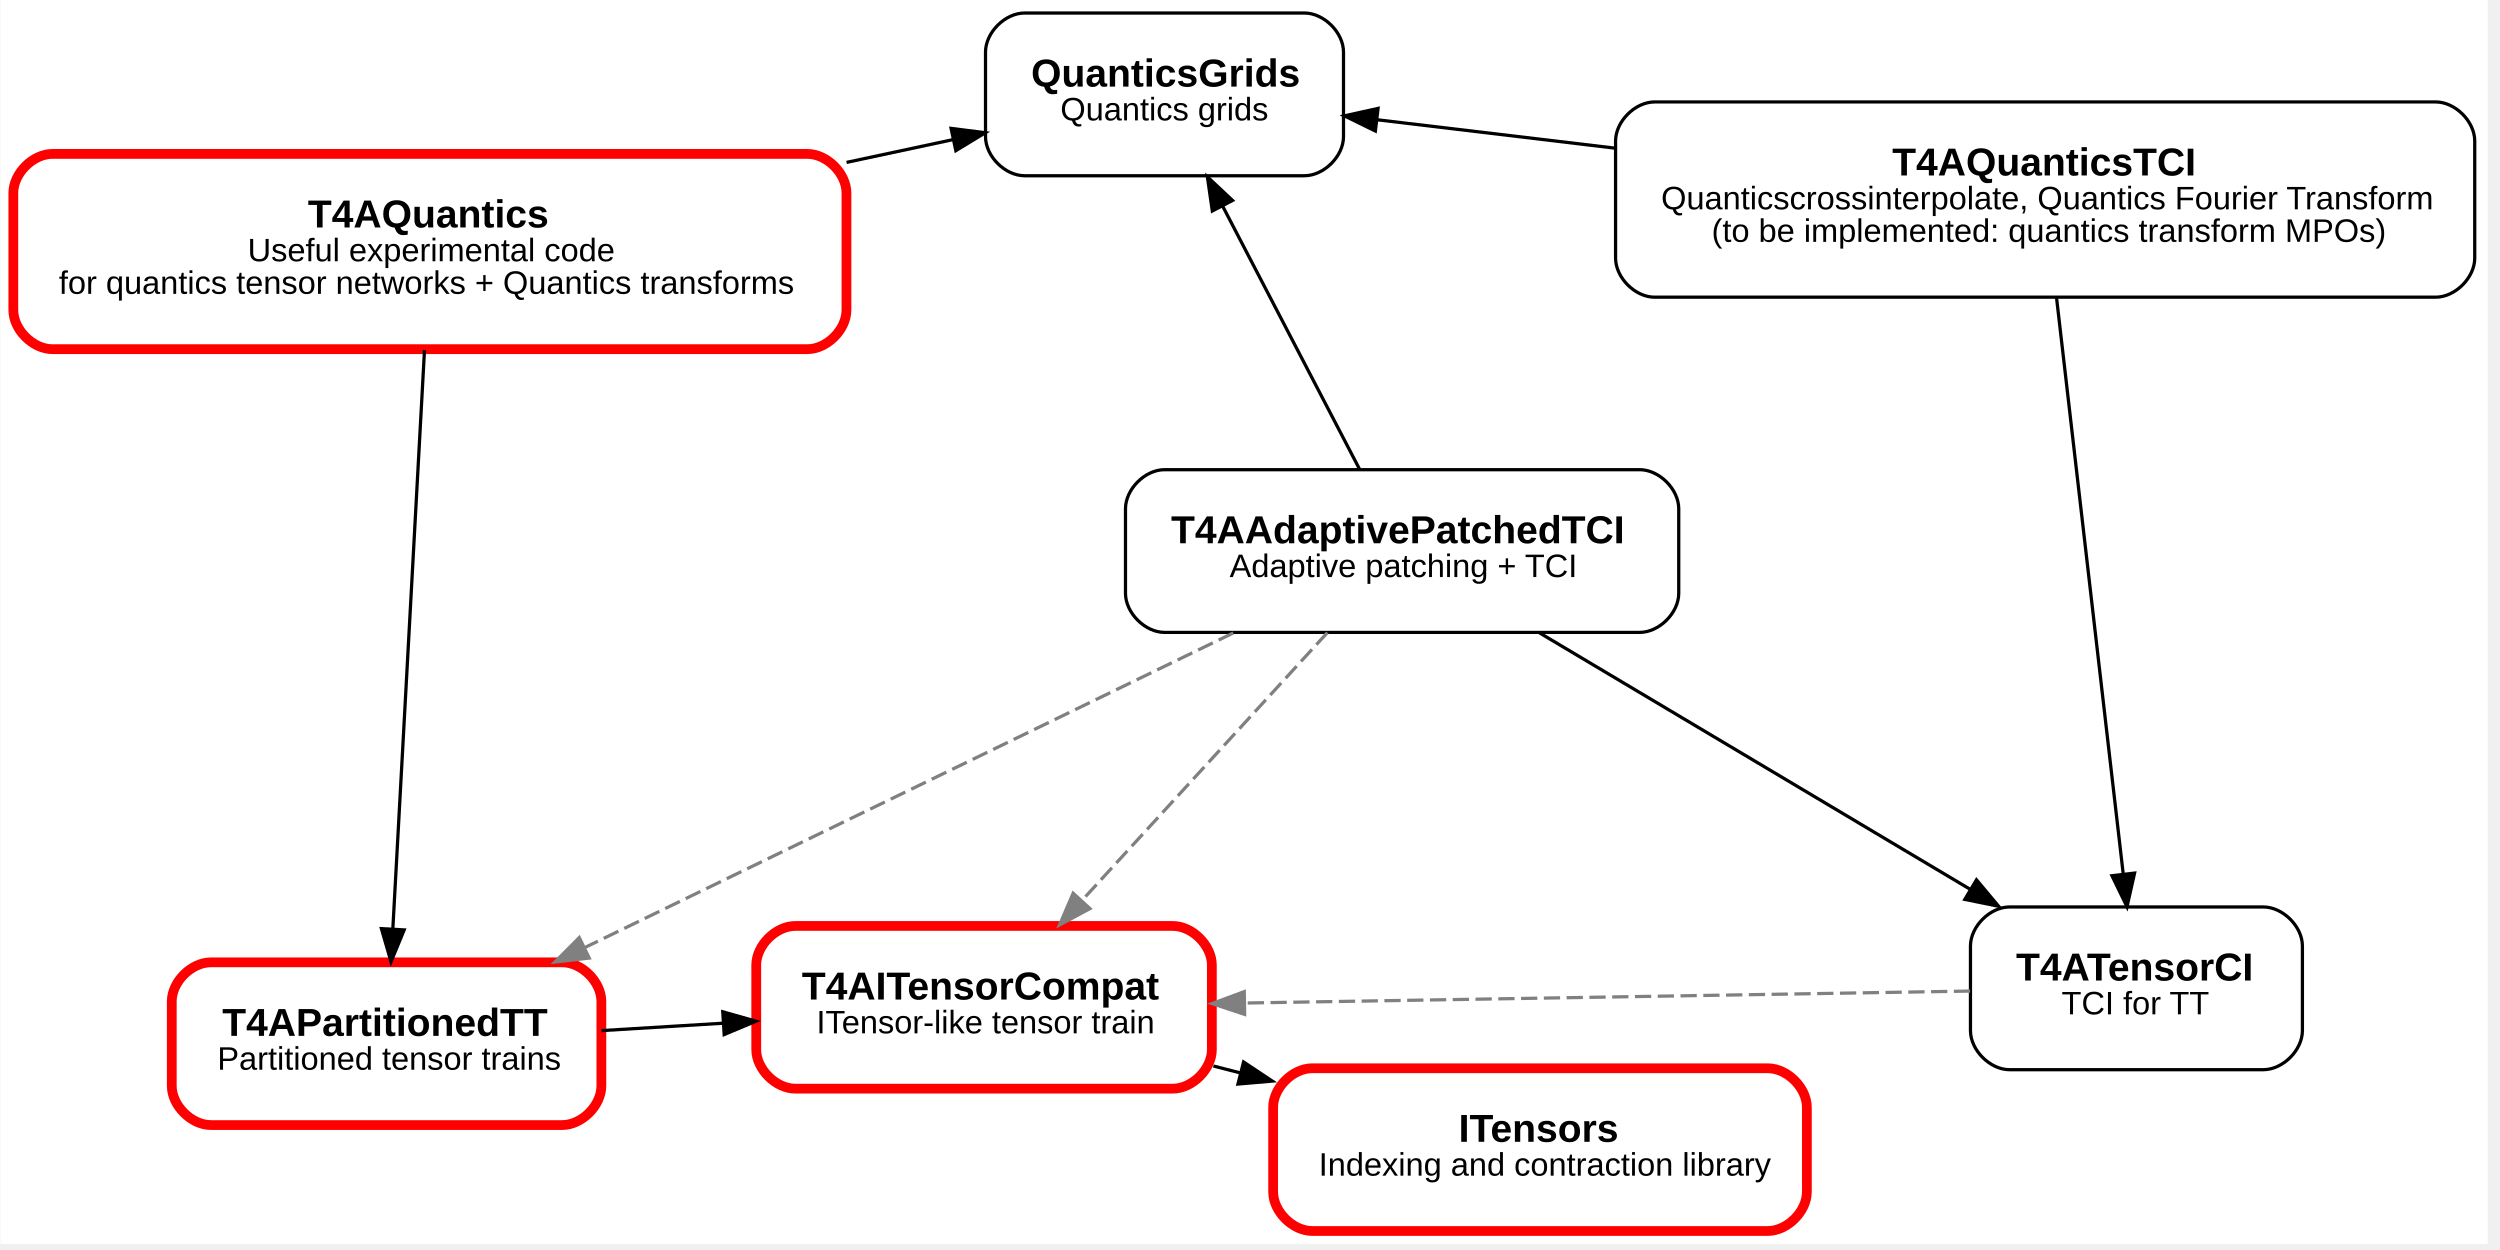
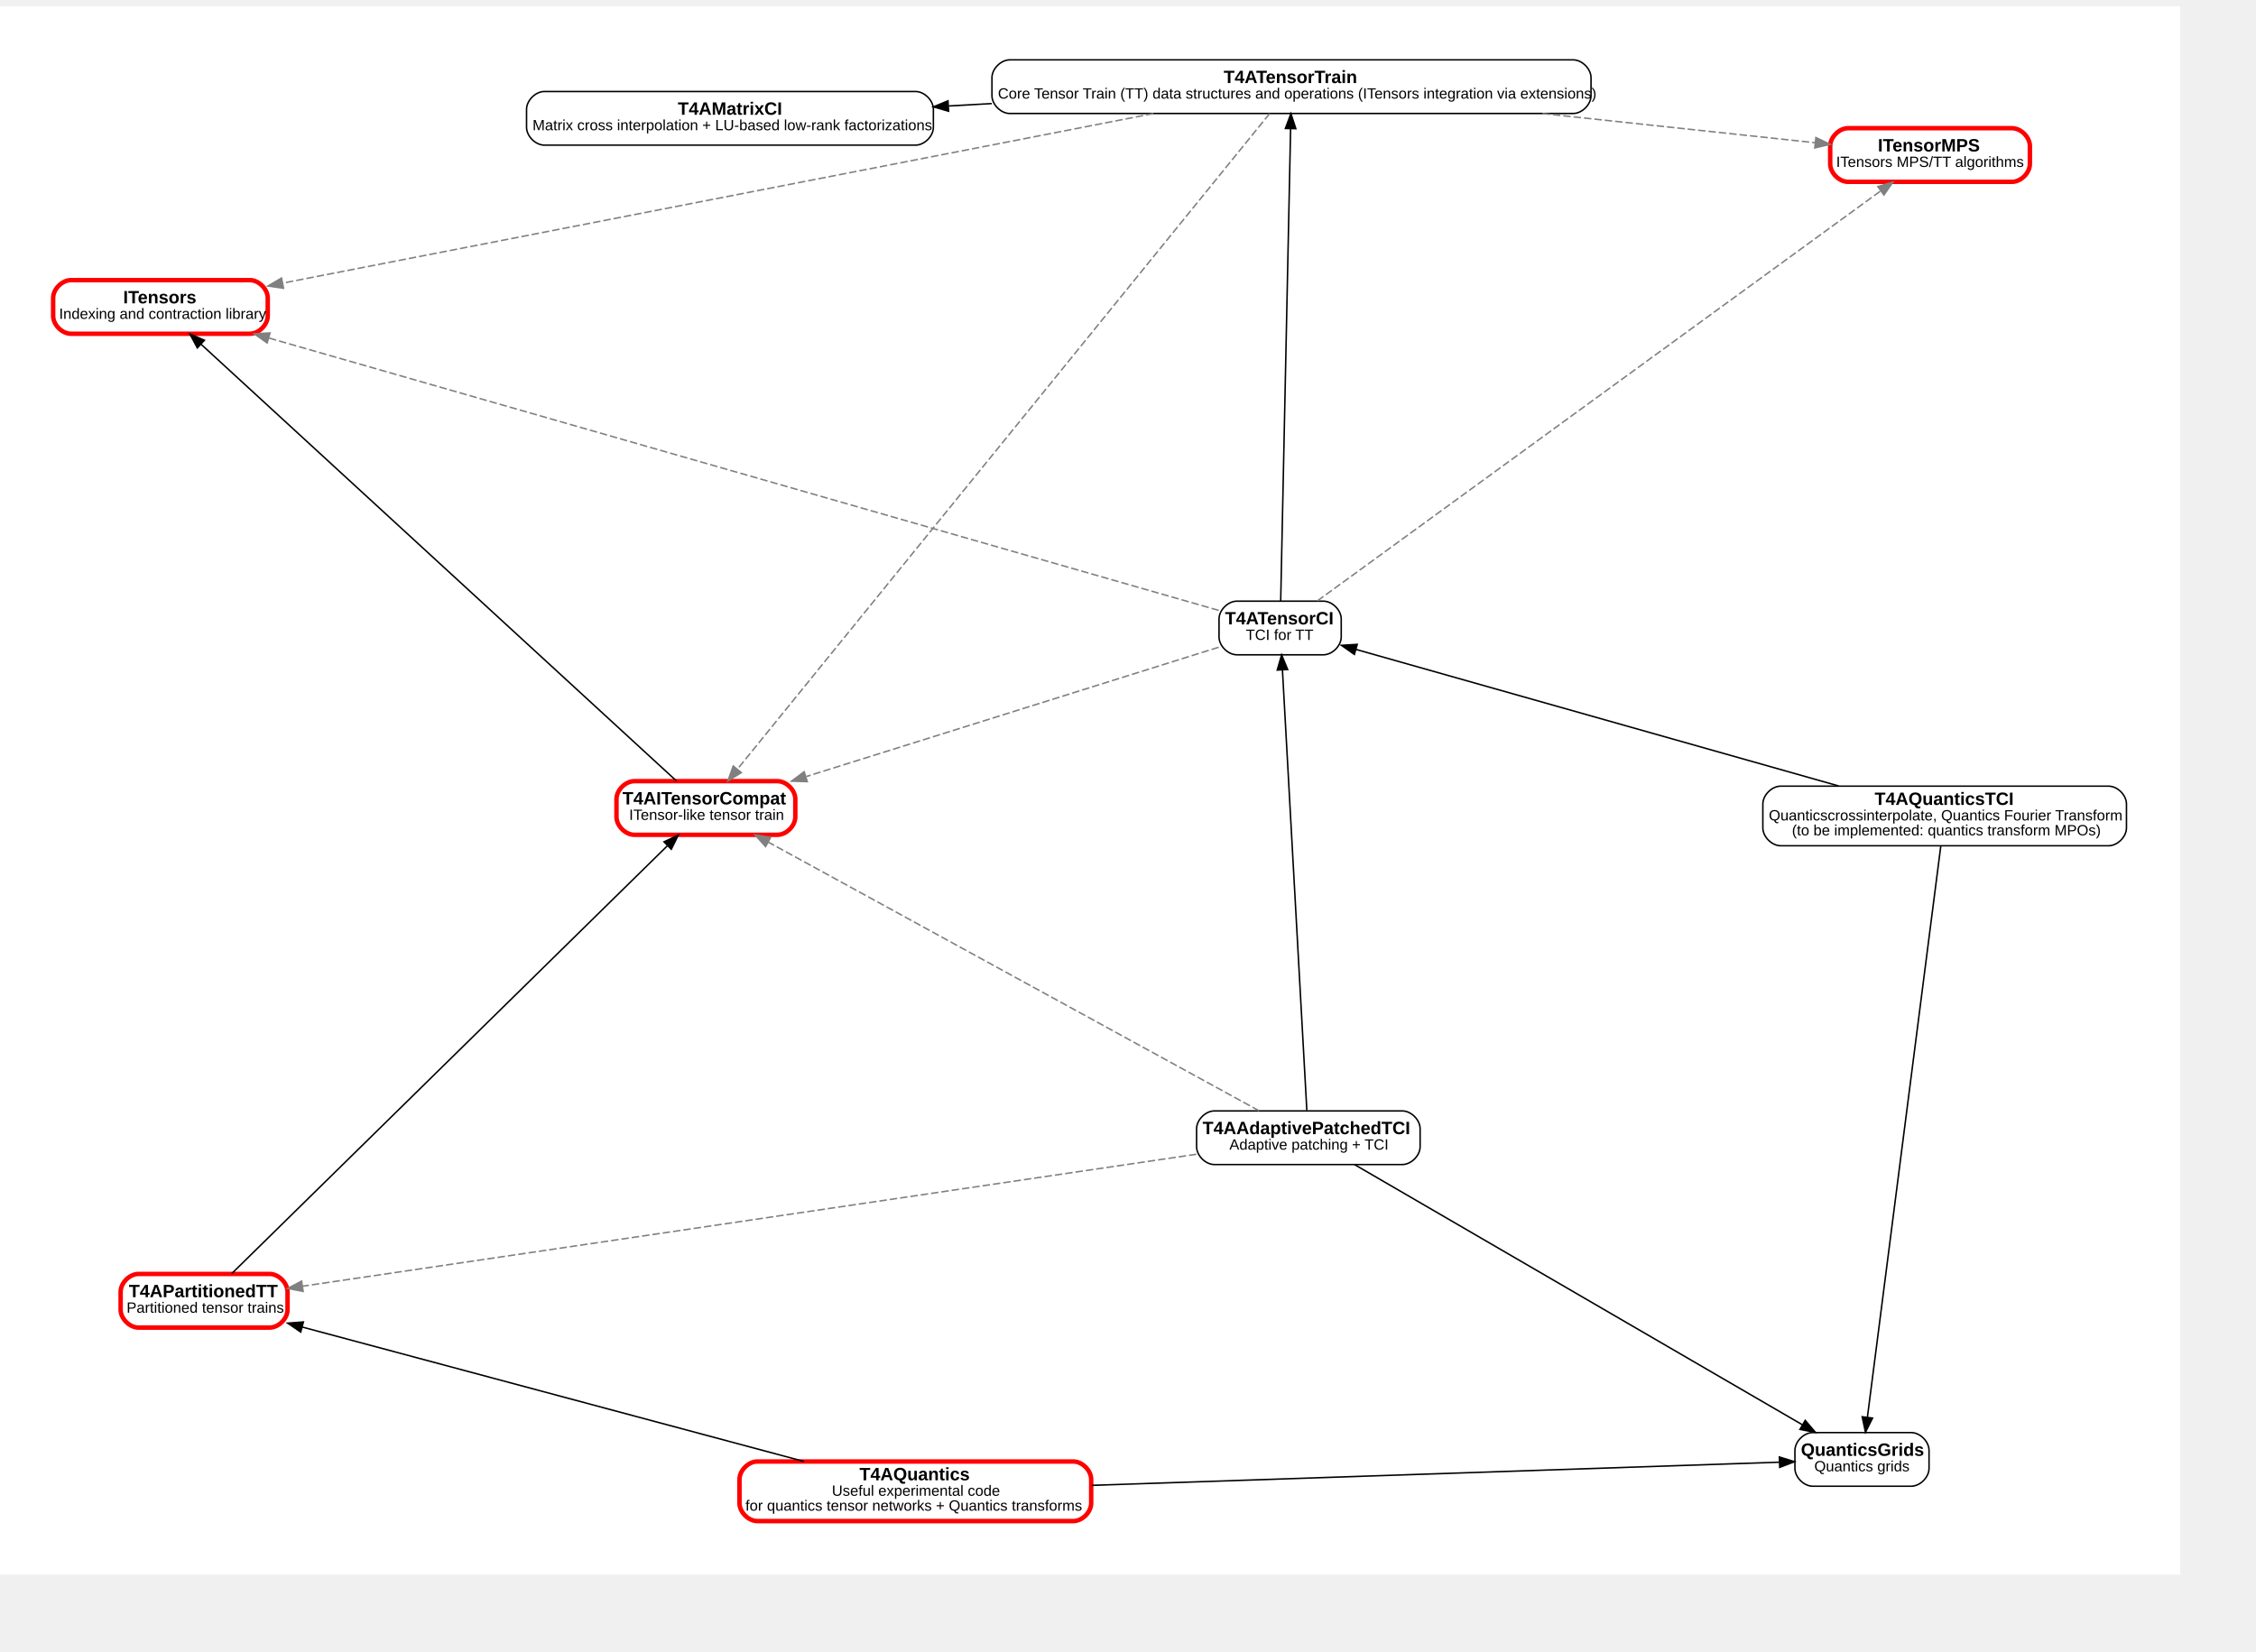
- <svg xmlns="http://www.w3.org/2000/svg" width="576pt" height="288pt" viewBox="0.00 0.00 576.00 288.07">
-   <g id="graph0" class="graph" transform="scale(0.75 0.75) rotate(0) translate(4 378.25)">
-     <polygon fill="white" stroke="transparent" points="-4,4 -4,-378.25 760.33,-378.25 760.33,4 -4,4" />
+ <svg xmlns="http://www.w3.org/2000/svg" width="605pt" height="443pt" viewBox="14.40 14.40 590.40 428.79">
+   <g id="graph0" class="graph" transform="scale(0.39 0.39) rotate(0) translate(72.58 1053.29)">
+     <polygon fill="white" stroke="transparent" points="-36,36 -36,-1016.71 1427.27,-1016.71 1427.27,36 -36,36" />
    <g id="node1" class="node">
-       <path fill="none" stroke="red" stroke-width="3" d="M168.69,-82.55C168.69,-82.55 60.69,-82.55 60.69,-82.55 54.69,-82.55 48.69,-76.55 48.69,-70.55 48.69,-70.55 48.69,-44.55 48.69,-44.55 48.69,-38.55 54.69,-32.55 60.69,-32.55 60.69,-32.55 168.69,-32.55 168.69,-32.55 174.69,-32.55 180.69,-38.55 180.69,-44.55 180.69,-44.55 180.69,-70.55 180.69,-70.55 180.69,-76.55 174.69,-82.55 168.69,-82.55" />
-       <text text-anchor="start" x="64.19" y="-59.95" font-family="Arial" font-weight="bold" font-size="12.00">T4APartitionedTT</text>
-       <text text-anchor="start" x="62.69" y="-49.55" font-family="Arial" font-size="10.00">Partitioned tensor trains</text>
+       <path fill="none" stroke="black" d="M1019.97,-980.71C1019.97,-980.71 641.97,-980.71 641.97,-980.71 635.97,-980.71 629.97,-974.71 629.97,-968.71 629.97,-968.71 629.97,-956.71 629.97,-956.71 629.97,-950.71 635.97,-944.71 641.97,-944.71 641.97,-944.71 1019.97,-944.71 1019.97,-944.71 1025.97,-944.71 1031.97,-950.71 1031.97,-956.71 1031.97,-956.71 1031.97,-968.71 1031.97,-968.71 1031.97,-974.71 1025.97,-980.71 1019.97,-980.71" />
+       <text text-anchor="start" x="785.47" y="-965.11" font-family="Arial" font-weight="bold" font-size="12.00">T4ATensorTrain</text>
+       <text text-anchor="start" x="633.97" y="-954.71" font-family="Arial" font-size="10.00">Core Tensor Train (TT) data structures and operations (ITensors integration via extensions)</text>
+     </g>
+     <g id="node2" class="node">
+       <path fill="none" stroke="black" d="M578.67,-959.47C578.67,-959.47 329.67,-959.47 329.67,-959.47 323.67,-959.47 317.67,-953.47 317.67,-947.47 317.67,-947.47 317.67,-935.47 317.67,-935.47 317.67,-929.47 323.67,-923.47 329.67,-923.47 329.67,-923.47 578.67,-923.47 578.67,-923.47 584.67,-923.47 590.67,-929.47 590.67,-935.47 590.67,-935.47 590.67,-947.47 590.67,-947.47 590.67,-953.47 584.67,-959.47 578.67,-959.47" />
+       <text text-anchor="start" x="419.17" y="-943.87" font-family="Arial" font-weight="bold" font-size="12.00">T4AMatrixCI</text>
+       <text text-anchor="start" x="321.67" y="-933.47" font-family="Arial" font-size="10.00">Matrix cross interpolation + LU-based low-rank factorizations</text>
+     </g>
+     <g id="edge1" class="edge">
+       <path fill="none" stroke="black" d="M629.88,-951.38C620.16,-950.83 610.48,-950.28 600.96,-949.75" />
+       <polygon fill="black" stroke="black" points="600.86,-946.24 590.68,-949.17 600.47,-953.22 600.86,-946.24" />
+     </g>
+     <g id="node4" class="node">
+       <path fill="none" stroke="red" stroke-width="3" d="M132,-832.88C132,-832.88 12,-832.88 12,-832.88 6,-832.88 0,-826.88 0,-820.88 0,-820.88 0,-808.88 0,-808.88 0,-802.88 6,-796.88 12,-796.88 12,-796.88 132,-796.88 132,-796.88 138,-796.88 144,-802.88 144,-808.88 144,-808.88 144,-820.88 144,-820.88 144,-826.88 138,-832.88 132,-832.88" />
+       <text text-anchor="start" x="47" y="-817.28" font-family="Arial" font-weight="bold" font-size="12.00">ITensors</text>
+       <text text-anchor="start" x="4" y="-806.88" font-family="Arial" font-size="10.00">Indexing and contraction library</text>
+     </g>
+     <g id="edge2" class="edge">
+       <path fill="none" stroke="gray" stroke-dasharray="5,2" d="M738.28,-944.66C588.74,-915.53 296.61,-858.63 154.11,-830.88" />
+       <polygon fill="gray" stroke="gray" points="154.6,-827.41 144.12,-828.93 153.26,-834.28 154.6,-827.41" />
+     </g>
+     <g id="node5" class="node">
+       <path fill="none" stroke="red" stroke-width="3" d="M486.02,-496.6C486.02,-496.6 390.02,-496.6 390.02,-496.6 384.02,-496.6 378.02,-490.6 378.02,-484.6 378.02,-484.6 378.02,-472.6 378.02,-472.6 378.02,-466.6 384.02,-460.6 390.02,-460.6 390.02,-460.6 486.02,-460.6 486.02,-460.6 492.02,-460.6 498.02,-466.6 498.02,-472.6 498.02,-472.6 498.02,-484.6 498.02,-484.6 498.02,-490.6 492.02,-496.6 486.02,-496.6" />
+       <text text-anchor="start" x="382.02" y="-481" font-family="Arial" font-weight="bold" font-size="12.00">T4AITensorCompat</text>
+       <text text-anchor="start" x="386.52" y="-470.6" font-family="Arial" font-size="10.00">ITensor-like tensor train</text>
+     </g>
+     <g id="edge3" class="edge">
+       <path fill="none" stroke="gray" stroke-dasharray="5,2" d="M816.28,-944.62C756.28,-870.7 529.65,-591.49 459.11,-504.58" />
+       <polygon fill="gray" stroke="gray" points="461.8,-502.34 452.78,-496.78 456.36,-506.75 461.8,-502.34" />
+     </g>
+     <g id="node10" class="node">
+       <path fill="none" stroke="red" stroke-width="3" d="M1314.46,-934.84C1314.46,-934.84 1204.46,-934.84 1204.46,-934.84 1198.46,-934.84 1192.46,-928.84 1192.46,-922.84 1192.46,-922.84 1192.46,-910.84 1192.46,-910.84 1192.46,-904.84 1198.46,-898.84 1204.46,-898.84 1204.46,-898.84 1314.46,-898.84 1314.46,-898.84 1320.46,-898.84 1326.46,-904.84 1326.46,-910.84 1326.46,-910.84 1326.46,-922.84 1326.46,-922.84 1326.46,-928.84 1320.46,-934.84 1314.46,-934.84" />
+       <text text-anchor="start" x="1224.46" y="-919.24" font-family="Arial" font-weight="bold" font-size="12.00">ITensorMPS</text>
+       <text text-anchor="start" x="1196.46" y="-908.84" font-family="Arial" font-size="10.00">ITensors MPS/TT algorithms</text>
+     </g>
+     <g id="edge4" class="edge">
+       <path fill="none" stroke="gray" stroke-dasharray="5,2" d="M999.4,-944.68C1062.67,-937.91 1131.53,-930.54 1182.49,-925.08" />
+       <polygon fill="gray" stroke="gray" points="1182.87,-928.56 1192.44,-924.02 1182.12,-921.6 1182.87,-928.56" />
+     </g>
+     <g id="node3" class="node">
+       <path fill="none" stroke="black" d="M905.29,-275.29C905.29,-275.29 779.29,-275.29 779.29,-275.29 773.29,-275.29 767.29,-269.29 767.29,-263.29 767.29,-263.29 767.29,-251.29 767.29,-251.29 767.29,-245.29 773.29,-239.29 779.29,-239.29 779.29,-239.29 905.29,-239.29 905.29,-239.29 911.29,-239.29 917.29,-245.29 917.29,-251.29 917.29,-251.29 917.29,-263.29 917.29,-263.29 917.29,-269.29 911.29,-275.29 905.29,-275.29" />
+       <text text-anchor="start" x="771.29" y="-259.69" font-family="Arial" font-weight="bold" font-size="12.00">T4AAdaptivePatchedTCI</text>
+       <text text-anchor="start" x="789.29" y="-249.29" font-family="Arial" font-size="10.00">Adaptive patching + TCI</text>
+     </g>
+     <g id="edge5" class="edge">
+       <path fill="none" stroke="gray" stroke-dasharray="5,2" d="M809.21,-275.4C736.03,-315.46 560.56,-411.52 479.88,-455.68" />
+       <polygon fill="gray" stroke="gray" points="478.08,-452.68 470.99,-460.55 481.44,-458.82 478.08,-452.68" />
+     </g>
+     <g id="node7" class="node">
+       <path fill="none" stroke="black" d="M852.35,-617.41C852.35,-617.41 794.35,-617.41 794.35,-617.41 788.35,-617.41 782.35,-611.41 782.35,-605.41 782.35,-605.41 782.35,-593.41 782.35,-593.41 782.35,-587.41 788.35,-581.41 794.35,-581.41 794.35,-581.41 852.35,-581.41 852.35,-581.41 858.35,-581.41 864.35,-587.41 864.35,-593.41 864.35,-593.41 864.35,-605.41 864.35,-605.41 864.35,-611.41 858.35,-617.41 852.35,-617.41" />
+       <text text-anchor="start" x="786.35" y="-601.81" font-family="Arial" font-weight="bold" font-size="12.00">T4ATensorCI</text>
+       <text text-anchor="start" x="800.35" y="-591.41" font-family="Arial" font-size="10.00">TCI for TT</text>
+     </g>
+     <g id="edge6" class="edge">
+       <path fill="none" stroke="black" d="M841.27,-275.68C838.15,-332.09 828.69,-502.89 824.92,-570.96" />
+       <polygon fill="black" stroke="black" points="821.41,-571.16 824.35,-581.34 828.4,-571.54 821.41,-571.16" />
    </g>
    <g id="node8" class="node">
-       <path fill="none" stroke="red" stroke-width="3" d="M356.28,-93.73C356.28,-93.73 240.28,-93.73 240.28,-93.73 234.28,-93.73 228.28,-87.73 228.28,-81.73 228.28,-81.73 228.28,-55.73 228.28,-55.73 228.28,-49.73 234.28,-43.73 240.28,-43.73 240.28,-43.73 356.28,-43.73 356.28,-43.73 362.28,-43.73 368.28,-49.73 368.28,-55.73 368.28,-55.73 368.28,-81.73 368.28,-81.73 368.28,-87.73 362.28,-93.73 356.28,-93.73" />
-       <text text-anchor="start" x="242.28" y="-71.13" font-family="Arial" font-weight="bold" font-size="12.00">T4AITensorCompat</text>
-       <text text-anchor="start" x="246.78" y="-60.73" font-family="Arial" font-size="10.00">ITensor-like tensor train</text>
-     </g>
-     <g id="edge1" class="edge">
-       <path fill="none" stroke="black" d="M180.71,-61.57C192.76,-62.3 205.45,-63.08 217.86,-63.83" />
-       <polygon fill="black" stroke="black" points="218,-67.35 228.2,-64.46 218.43,-60.36 218,-67.35" />
-     </g>
-     <g id="node2" class="node">
-       <path fill="none" stroke="black" d="M691.38,-99.56C691.38,-99.56 613.38,-99.56 613.38,-99.56 607.38,-99.56 601.38,-93.56 601.38,-87.56 601.38,-87.56 601.38,-61.56 601.38,-61.56 601.38,-55.56 607.38,-49.56 613.38,-49.56 613.38,-49.56 691.38,-49.56 691.38,-49.56 697.38,-49.56 703.38,-55.56 703.38,-61.56 703.38,-61.56 703.38,-87.56 703.38,-87.56 703.38,-93.56 697.38,-99.56 691.38,-99.56" />
-       <text text-anchor="start" x="615.38" y="-76.96" font-family="Arial" font-weight="bold" font-size="12.00">T4ATensorCI</text>
-       <text text-anchor="start" x="629.38" y="-66.56" font-family="Arial" font-size="10.00">TCI for TT</text>
-     </g>
-     <g id="edge2" class="edge">
-       <path fill="none" stroke="gray" stroke-dasharray="5,2" d="M601.27,-73.72C542.98,-72.76 446.91,-71.18 378.59,-70.05" />
-       <polygon fill="gray" stroke="gray" points="378.35,-66.55 368.3,-69.88 378.24,-73.55 378.35,-66.55" />
-     </g>
-     <g id="node3" class="node">
-       <path fill="none" stroke="black" d="M396.73,-374.25C396.73,-374.25 310.73,-374.25 310.73,-374.25 304.73,-374.25 298.73,-368.25 298.73,-362.25 298.73,-362.25 298.73,-336.25 298.73,-336.25 298.73,-330.25 304.73,-324.25 310.73,-324.25 310.73,-324.25 396.73,-324.25 396.73,-324.25 402.73,-324.25 408.73,-330.25 408.73,-336.25 408.73,-336.25 408.73,-362.25 408.73,-362.25 408.73,-368.25 402.73,-374.25 396.73,-374.25" />
-       <text text-anchor="start" x="312.73" y="-351.65" font-family="Arial" font-weight="bold" font-size="12.00">QuanticsGrids</text>
-       <text text-anchor="start" x="321.73" y="-341.25" font-family="Arial" font-size="10.00">Quantics grids</text>
-     </g>
-     <g id="node4" class="node">
-       <path fill="none" stroke="red" stroke-width="3" d="M244,-330.96C244,-330.96 12,-330.96 12,-330.96 6,-330.96 0,-324.96 0,-318.96 0,-318.96 0,-282.96 0,-282.96 0,-276.96 6,-270.96 12,-270.96 12,-270.96 244,-270.96 244,-270.96 250,-270.96 256,-276.96 256,-282.96 256,-282.96 256,-318.96 256,-318.96 256,-324.96 250,-330.96 244,-330.96" />
-       <text text-anchor="start" x="90.5" y="-308.36" font-family="Arial" font-weight="bold" font-size="12.00">T4AQuantics</text>
-       <text text-anchor="start" x="72" y="-297.96" font-family="Arial" font-size="10.00">Useful experimental code</text>
-       <text text-anchor="start" x="14" y="-287.96" font-family="Arial" font-size="10.00"> for quantics tensor networks + Quantics transforms</text>
-     </g>
-     <g id="edge3" class="edge">
-       <path fill="none" stroke="black" d="M126.34,-270.63C123.87,-225.49 119.24,-140.82 116.62,-92.92" />
-       <polygon fill="black" stroke="black" points="120.1,-92.51 116.06,-82.72 113.11,-92.9 120.1,-92.51" />
-     </g>
-     <g id="edge4" class="edge">
-       <path fill="none" stroke="black" d="M256.03,-328.35C267.34,-330.77 278.45,-333.15 288.88,-335.38" />
-       <polygon fill="black" stroke="black" points="288.15,-338.8 298.66,-337.47 289.61,-331.96 288.15,-338.8" />
-     </g>
-     <g id="node5" class="node">
-       <path fill="none" stroke="black" d="M499.74,-233.93C499.74,-233.93 353.74,-233.93 353.74,-233.93 347.74,-233.93 341.74,-227.93 341.74,-221.93 341.74,-221.93 341.74,-195.93 341.74,-195.93 341.74,-189.93 347.74,-183.93 353.74,-183.93 353.74,-183.93 499.74,-183.93 499.74,-183.93 505.74,-183.93 511.74,-189.93 511.74,-195.93 511.74,-195.93 511.74,-221.93 511.74,-221.93 511.74,-227.93 505.74,-233.93 499.74,-233.93" />
-       <text text-anchor="start" x="355.74" y="-211.33" font-family="Arial" font-weight="bold" font-size="12.00">T4AAdaptivePatchedTCI</text>
-       <text text-anchor="start" x="373.74" y="-200.93" font-family="Arial" font-size="10.00">Adaptive patching + TCI</text>
-     </g>
-     <g id="edge5" class="edge">
-       <path fill="none" stroke="gray" stroke-dasharray="5,2" d="M374.86,-183.76C320,-157.15 233.52,-115.19 175.49,-87.04" />
-       <polygon fill="gray" stroke="gray" points="176.96,-83.86 166.43,-82.65 173.9,-90.16 176.96,-83.86" />
-     </g>
-     <g id="edge6" class="edge">
-       <path fill="none" stroke="black" d="M468.92,-183.81C506.39,-161.5 561.27,-128.82 601.23,-105.02" />
-       <polygon fill="black" stroke="black" points="603.23,-107.91 610.03,-99.78 599.65,-101.89 603.23,-107.91" />
+       <path fill="none" stroke="black" d="M1246.79,-59.4C1246.79,-59.4 1180.79,-59.4 1180.79,-59.4 1174.79,-59.4 1168.79,-53.4 1168.79,-47.4 1168.79,-47.4 1168.79,-35.4 1168.79,-35.4 1168.79,-29.4 1174.79,-23.4 1180.79,-23.4 1180.79,-23.4 1246.79,-23.4 1246.79,-23.4 1252.79,-23.4 1258.79,-29.4 1258.79,-35.4 1258.79,-35.4 1258.79,-47.4 1258.79,-47.4 1258.79,-53.4 1252.79,-59.4 1246.79,-59.4" />
+       <text text-anchor="start" x="1172.79" y="-43.8" font-family="Arial" font-weight="bold" font-size="12.00">QuanticsGrids</text>
+       <text text-anchor="start" x="1181.79" y="-33.4" font-family="Arial" font-size="10.00">Quantics grids</text>
    </g>
    <g id="edge7" class="edge">
-       <path fill="none" stroke="black" d="M413.69,-234.02C401.98,-256.52 384.68,-289.77 371.67,-314.77" />
-       <polygon fill="black" stroke="black" points="368.42,-313.42 366.91,-323.91 374.63,-316.66 368.42,-313.42" />
+       <path fill="none" stroke="black" d="M873.32,-239.25C940.52,-200.2 1099.42,-107.86 1173.92,-64.57" />
+       <polygon fill="black" stroke="black" points="1175.69,-67.59 1182.58,-59.54 1172.18,-61.53 1175.69,-67.59" />
+     </g>
+     <g id="node11" class="node">
+       <path fill="none" stroke="red" stroke-width="3" d="M145.29,-165.87C145.29,-165.87 57.29,-165.87 57.29,-165.87 51.29,-165.87 45.29,-159.87 45.29,-153.87 45.29,-153.87 45.29,-141.87 45.29,-141.87 45.29,-135.87 51.29,-129.87 57.29,-129.87 57.29,-129.87 145.29,-129.87 145.29,-129.87 151.29,-129.87 157.29,-135.87 157.29,-141.87 157.29,-141.87 157.29,-153.87 157.29,-153.87 157.29,-159.87 151.29,-165.87 145.29,-165.87" />
+       <text text-anchor="start" x="50.79" y="-150.27" font-family="Arial" font-weight="bold" font-size="12.00">T4APartitionedTT</text>
+       <text text-anchor="start" x="49.29" y="-139.87" font-family="Arial" font-size="10.00">Partitioned tensor trains</text>
    </g>
    <g id="edge8" class="edge">
-       <path fill="none" stroke="gray" stroke-dasharray="5,2" d="M403.78,-183.86C382.72,-160.88 351.4,-126.7 328.35,-101.54" />
-       <polygon fill="gray" stroke="gray" points="330.82,-99.06 321.48,-94.05 325.66,-103.79 330.82,-99.06" />
+       <path fill="none" stroke="gray" stroke-dasharray="5,2" d="M767.16,-246.2C621.96,-224.76 305.02,-177.96 167.34,-157.63" />
+       <polygon fill="gray" stroke="gray" points="167.75,-154.15 157.34,-156.15 166.72,-161.07 167.75,-154.15" />
+     </g>
+     <g id="edge9" class="edge">
+       <path fill="none" stroke="black" d="M418.34,-496.68C357.14,-552.9 170.07,-724.78 99.41,-789.7" />
+       <polygon fill="black" stroke="black" points="96.77,-787.37 91.78,-796.71 101.51,-792.53 96.77,-787.37" />
    </g>
    <g id="node6" class="node">
-       <path fill="none" stroke="black" d="M744.33,-346.93C744.33,-346.93 504.33,-346.93 504.33,-346.93 498.33,-346.93 492.33,-340.93 492.33,-334.93 492.33,-334.93 492.33,-298.93 492.33,-298.93 492.33,-292.93 498.33,-286.93 504.33,-286.93 504.33,-286.93 744.33,-286.93 744.33,-286.93 750.33,-286.93 756.33,-292.93 756.33,-298.93 756.33,-298.93 756.33,-334.93 756.33,-334.93 756.33,-340.93 750.33,-346.93 744.33,-346.93" />
-       <text text-anchor="start" x="577.33" y="-324.33" font-family="Arial" font-weight="bold" font-size="12.00">T4AQuanticsTCI</text>
-       <text text-anchor="start" x="506.33" y="-313.93" font-family="Arial" font-size="10.00">Quanticscrossinterpolate, Quantics Fourier Transform </text>
-       <text text-anchor="start" x="521.83" y="-303.93" font-family="Arial" font-size="10.00">(to be implemented: quantics transform MPOs)</text>
-     </g>
-     <g id="edge9" class="edge">
-       <path fill="none" stroke="black" d="M627.83,-286.73C633.03,-241.78 642.79,-157.48 648.31,-109.79" />
-       <polygon fill="black" stroke="black" points="651.81,-109.97 649.48,-99.63 644.86,-109.16 651.81,-109.97" />
+       <path fill="none" stroke="black" d="M1379.27,-493.25C1379.27,-493.25 1159.27,-493.25 1159.27,-493.25 1153.27,-493.25 1147.27,-487.25 1147.27,-481.25 1147.27,-481.25 1147.27,-465.25 1147.27,-465.25 1147.27,-459.25 1153.27,-453.25 1159.27,-453.25 1159.27,-453.25 1379.27,-453.25 1379.27,-453.25 1385.27,-453.25 1391.27,-459.25 1391.27,-465.25 1391.27,-465.25 1391.27,-481.25 1391.27,-481.25 1391.27,-487.25 1385.27,-493.25 1379.27,-493.25" />
+       <text text-anchor="start" x="1222.27" y="-480.65" font-family="Arial" font-weight="bold" font-size="12.00">T4AQuanticsTCI</text>
+       <text text-anchor="start" x="1151.27" y="-470.25" font-family="Arial" font-size="10.00">Quanticscrossinterpolate, Quantics Fourier Transform </text>
+       <text text-anchor="start" x="1166.77" y="-460.25" font-family="Arial" font-size="10.00">(to be implemented: quantics transform MPOs)</text>
    </g>
    <g id="edge10" class="edge">
-       <path fill="none" stroke="black" d="M492.2,-332.72C466.83,-335.75 441.32,-338.79 419.23,-341.43" />
-       <polygon fill="black" stroke="black" points="418.52,-337.99 409,-342.65 419.35,-344.94 418.52,-337.99" />
-     </g>
-     <g id="node7" class="node">
-       <path fill="none" stroke="red" stroke-width="3" d="M539.11,-50C539.11,-50 399.11,-50 399.11,-50 393.11,-50 387.11,-44 387.11,-38 387.11,-38 387.11,-12 387.11,-12 387.11,-6 393.11,0 399.11,0 399.11,0 539.11,0 539.11,0 545.11,0 551.11,-6 551.11,-12 551.11,-12 551.11,-38 551.11,-38 551.11,-44 545.11,-50 539.11,-50" />
-       <text text-anchor="start" x="444.11" y="-27.4" font-family="Arial" font-weight="bold" font-size="12.00">ITensors</text>
-       <text text-anchor="start" x="401.11" y="-17" font-family="Arial" font-size="10.00">Indexing and contraction library</text>
+       <path fill="none" stroke="black" d="M1198.12,-493.38C1107.69,-518.96 953.81,-562.5 874.29,-585" />
+       <polygon fill="black" stroke="black" points="873.17,-581.67 864.5,-587.76 875.08,-588.41 873.17,-581.67" />
    </g>
    <g id="edge11" class="edge">
-       <path fill="none" stroke="black" d="M368.75,-50.69C371.46,-50 374.19,-49.3 376.92,-48.6" />
-       <polygon fill="black" stroke="black" points="378.03,-51.93 386.85,-46.06 376.3,-45.15 378.03,-51.93" />
+       <path fill="none" stroke="black" d="M1266.67,-453C1257.67,-382.94 1227.83,-150.71 1217.42,-69.63" />
+       <polygon fill="black" stroke="black" points="1220.88,-69.12 1216.13,-59.65 1213.94,-70.02 1220.88,-69.12" />
+     </g>
+     <g id="edge12" class="edge">
+       <path fill="none" stroke="black" d="M823.73,-617.42C824.96,-676.25 828.88,-863.05 830.38,-934.52" />
+       <polygon fill="black" stroke="black" points="826.88,-934.66 830.59,-944.59 833.88,-934.52 826.88,-934.66" />
+     </g>
+     <g id="edge13" class="edge">
+       <path fill="none" stroke="gray" stroke-dasharray="5,2" d="M782.15,-611.22C660.29,-646.17 300.39,-749.38 144.91,-793.98" />
+       <polygon fill="gray" stroke="gray" points="143.61,-790.71 134.96,-796.83 145.54,-797.43 143.61,-790.71" />
+     </g>
+     <g id="edge14" class="edge">
+       <path fill="none" stroke="gray" stroke-dasharray="5,2" d="M782.11,-586.48C715.92,-565.73 585.32,-524.78 505.43,-499.73" />
+       <polygon fill="gray" stroke="gray" points="506.05,-496.26 495.47,-496.61 503.96,-502.94 506.05,-496.26" />
+     </g>
+     <g id="edge15" class="edge">
+       <path fill="none" stroke="gray" stroke-dasharray="5,2" d="M848.36,-617.61C922.73,-671.74 1142.5,-831.71 1226.4,-892.78" />
+       <polygon fill="gray" stroke="gray" points="1224.41,-895.65 1234.55,-898.71 1228.52,-889.99 1224.41,-895.65" />
+     </g>
+     <g id="node9" class="node">
+       <path fill="none" stroke="red" stroke-width="3" d="M684.56,-40C684.56,-40 472.56,-40 472.56,-40 466.56,-40 460.56,-34 460.56,-28 460.56,-28 460.56,-12 460.56,-12 460.56,-6 466.56,0 472.56,0 472.56,0 684.56,0 684.56,0 690.56,0 696.56,-6 696.56,-12 696.56,-12 696.56,-28 696.56,-28 696.56,-34 690.56,-40 684.56,-40" />
+       <text text-anchor="start" x="541.06" y="-27.4" font-family="Arial" font-weight="bold" font-size="12.00">T4AQuantics</text>
+       <text text-anchor="start" x="522.56" y="-17" font-family="Arial" font-size="10.00">Useful experimental code</text>
+       <text text-anchor="start" x="464.56" y="-7" font-family="Arial" font-size="10.00"> for quantics tensor networks + Quantics transforms</text>
+     </g>
+     <g id="edge16" class="edge">
+       <path fill="none" stroke="black" d="M696.93,-23.99C834.52,-28.62 1055.81,-36.08 1158.34,-39.53" />
+       <polygon fill="black" stroke="black" points="1158.36,-43.03 1168.48,-39.87 1158.6,-36.04 1158.36,-43.03" />
+     </g>
+     <g id="edge17" class="edge">
+       <path fill="none" stroke="black" d="M503.73,-40.05C411.27,-64.82 255.43,-106.58 167.26,-130.2" />
+       <polygon fill="black" stroke="black" points="166.13,-126.88 157.38,-132.85 167.94,-133.64 166.13,-126.88" />
+     </g>
+     <g id="edge18" class="edge">
+       <path fill="none" stroke="black" d="M119.87,-166.13C176.45,-221.69 346.67,-388.88 412.05,-453.1" />
+       <polygon fill="black" stroke="black" points="409.9,-455.89 419.49,-460.4 414.81,-450.9 409.9,-455.89" />
    </g>
  </g>
</svg>
